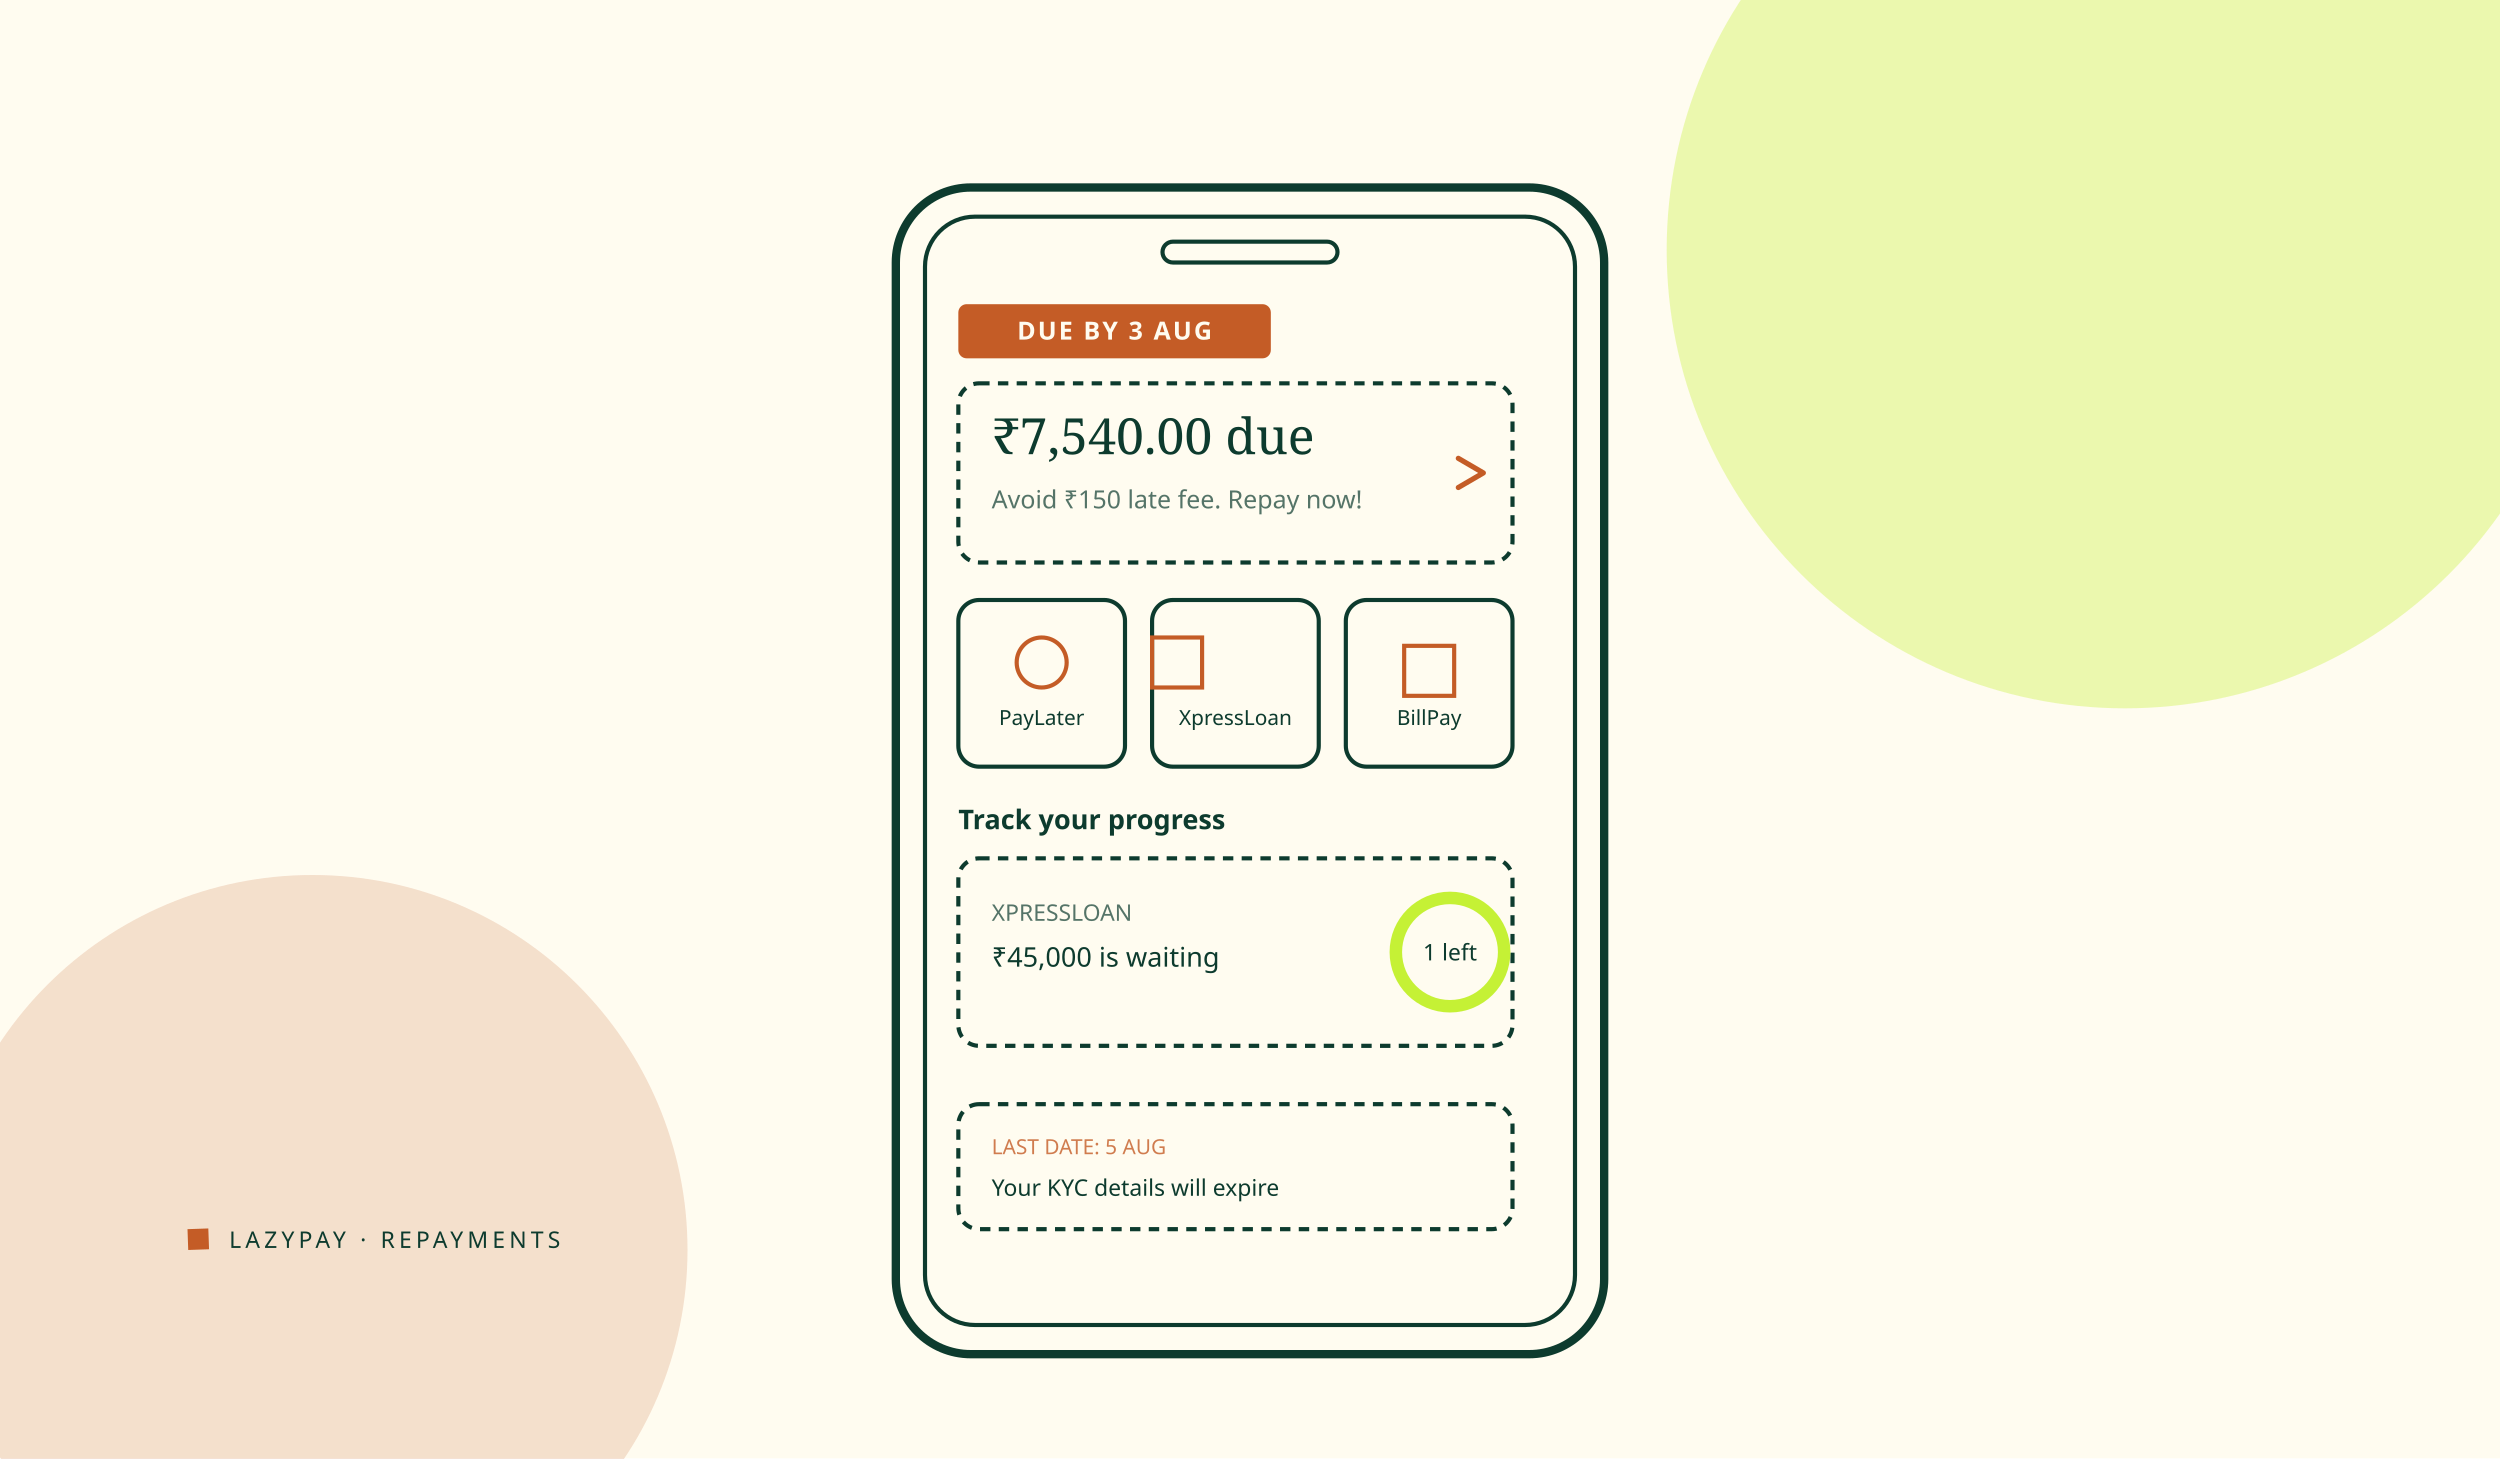
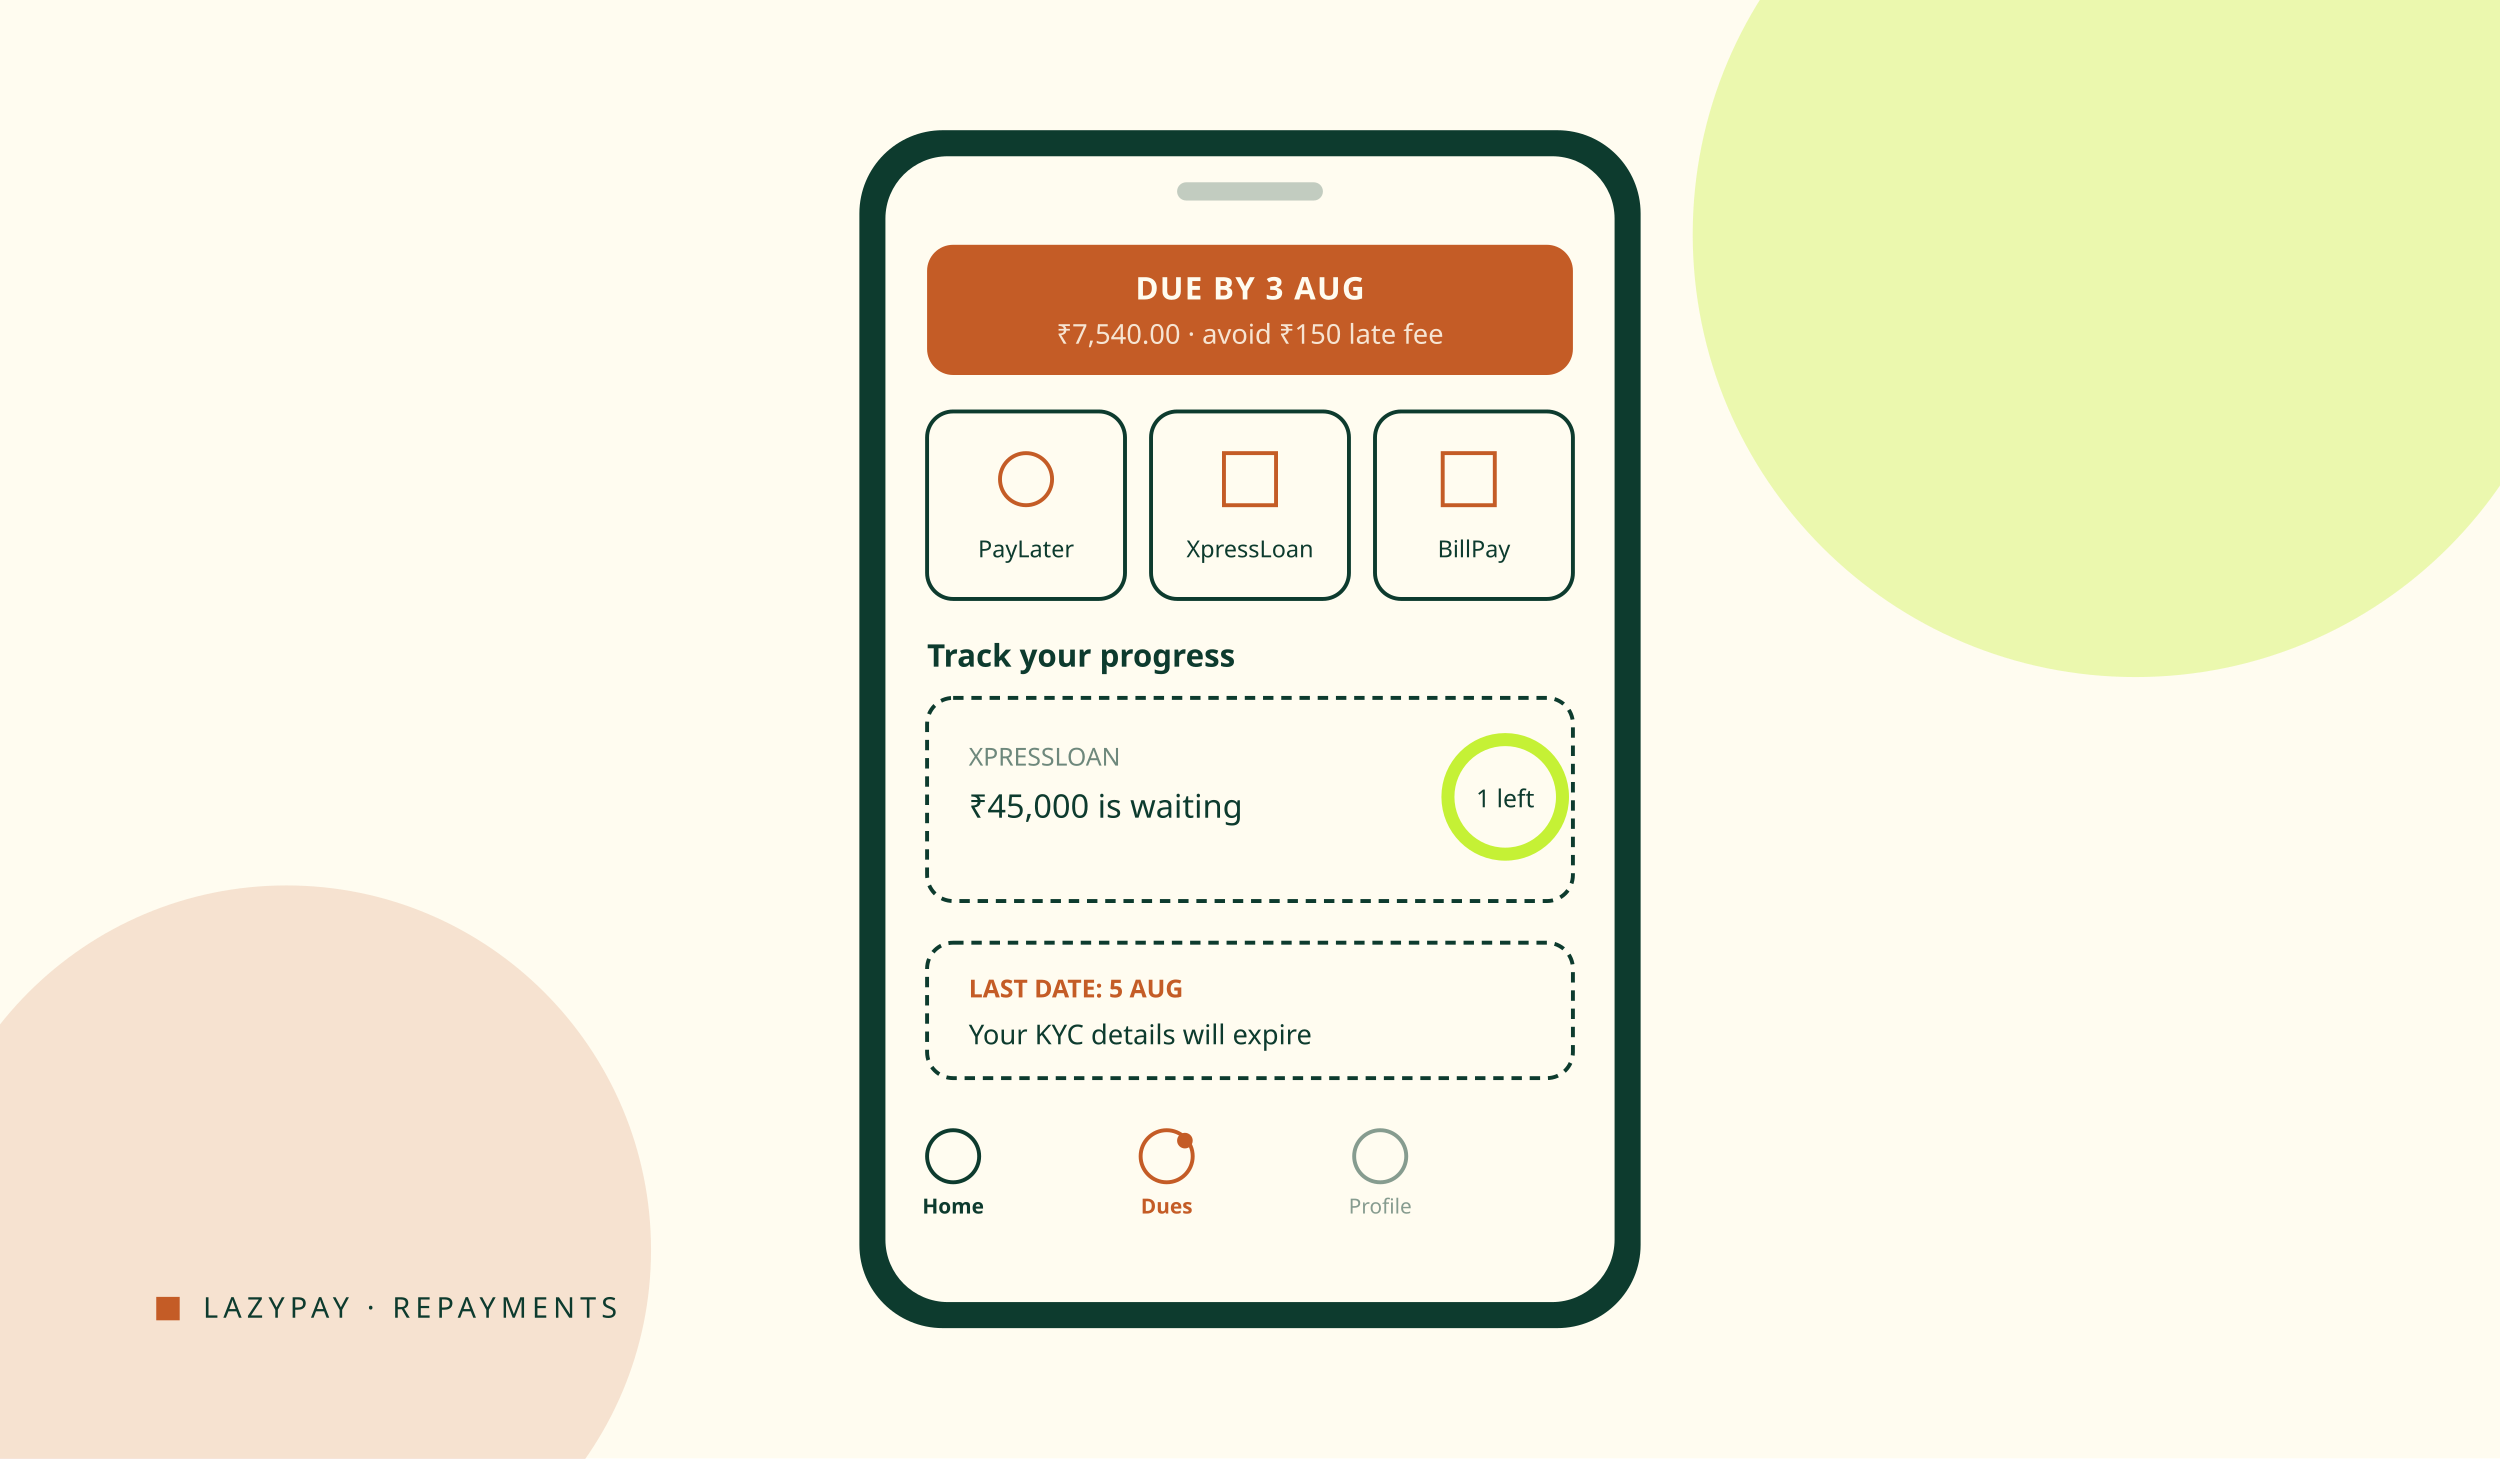
- <svg xmlns="http://www.w3.org/2000/svg" viewBox="0 0 1200 700" width="1200" height="700">
-   <rect width="1200" height="700" fill="#FFFCF0" />
-   <circle cx="1020" cy="120" r="220" fill="#C5F135" opacity="0.35" />
-   <circle cx="150" cy="600" r="180" fill="#C45C26" opacity="0.18" />
-   <g transform="translate(430,90)">
-     <rect x="0" y="0" width="340" height="560" rx="36" fill="none" stroke="#0D3B2E" stroke-width="4" />
-     <rect x="14" y="14" width="312" height="532" rx="24" fill="#FFFCF0" stroke="#0D3B2E" stroke-width="2" />
-     <rect x="128" y="26" width="84" height="10" rx="5" fill="none" stroke="#0D3B2E" stroke-width="2" />
-     <rect x="30" y="56" width="150" height="26" rx="4" fill="#C45C26" />
-     <text x="105" y="73" text-anchor="middle" font-family="'Space Grotesk', sans-serif" font-size="12" font-weight="700" fill="#FFFCF0" letter-spacing="1">DUE BY 3 AUG</text>
-     <rect x="30" y="94" width="266" height="86" rx="10" fill="none" stroke="#0D3B2E" stroke-width="2" stroke-dasharray="5 4" />
-     <text x="46" y="128" font-family="'DM Serif Display', serif" font-size="24" fill="#0D3B2E">₹7,540.00 due</text>
-     <text x="46" y="154" font-family="'Space Grotesk', sans-serif" font-size="12" fill="#0D3B2E" opacity="0.7">Avoid ₹150 late fee. Repay now!</text>
-     <path d="M270 130 L282 137 L270 144" stroke="#C45C26" stroke-width="2.5" fill="none" stroke-linecap="round" stroke-linejoin="round" />
-     <g font-family="'Space Grotesk', sans-serif">
-       <rect x="30" y="198" width="80" height="80" rx="10" fill="none" stroke="#0D3B2E" stroke-width="2" />
-       <circle cx="70" cy="228" r="12" fill="none" stroke="#C45C26" stroke-width="2" />
-       <text x="70" y="258" text-anchor="middle" font-size="10" fill="#0D3B2E">PayLater</text>
-       <rect x="123" y="198" width="80" height="80" rx="10" fill="none" stroke="#0D3B2E" stroke-width="2" />
-       <rect x="106" y="216" width="24" height="24" fill="none" stroke="#C45C26" stroke-width="2" transform="translate(17,0)" />
-       <text x="163" y="258" text-anchor="middle" font-size="10" fill="#0D3B2E">XpressLoan</text>
-       <rect x="216" y="198" width="80" height="80" rx="10" fill="none" stroke="#0D3B2E" stroke-width="2" />
-       <path d="M244 220 h24 v24 h-24 z" fill="none" stroke="#C45C26" stroke-width="2" />
-       <text x="256" y="258" text-anchor="middle" font-size="10" fill="#0D3B2E">BillPay</text>
+ <svg xmlns="http://www.w3.org/2000/svg" viewBox="0 0 960 560" width="960" height="560">
+   <rect width="960" height="560" fill="#FFFCF0" />
+   <circle cx="820" cy="90" r="170" fill="#C5F135" opacity="0.35" />
+   <circle cx="110" cy="480" r="140" fill="#C45C26" opacity="0.16" />
+   <g transform="translate(330,50)">
+     <rect x="0" y="0" width="300" height="460" rx="32" fill="#0D3B2E" />
+     <rect x="10" y="10" width="280" height="440" rx="24" fill="#FFFCF0" />
+     <rect x="122" y="20" width="56" height="7" rx="3.5" fill="#0D3B2E" opacity="0.25" />
+     <rect x="26" y="44" width="248" height="50" rx="10" fill="#C45C26" />
+     <text x="150" y="65" text-anchor="middle" font-family="'Space Grotesk', sans-serif" font-size="12" font-weight="700" fill="#FFFCF0" letter-spacing="0.5">DUE BY 3 AUG</text>
+     <text x="150" y="82" text-anchor="middle" font-family="'Space Grotesk', sans-serif" font-size="10.5" fill="#FFFCF0" opacity="0.85">₹7,540.00 · avoid ₹150 late fee</text>
+     <g font-family="'Space Grotesk', sans-serif" fill="#0D3B2E">
+       <rect x="26" y="108" width="76" height="72" rx="10" fill="none" stroke="#0D3B2E" stroke-width="1.5" />
+       <circle cx="64" cy="134" r="10" fill="none" stroke="#C45C26" stroke-width="1.5" />
+       <text x="64" y="164" text-anchor="middle" font-size="9">PayLater</text>
+       <rect x="112" y="108" width="76" height="72" rx="10" fill="none" stroke="#0D3B2E" stroke-width="1.5" />
+       <rect x="140" y="124" width="20" height="20" fill="none" stroke="#C45C26" stroke-width="1.5" />
+       <text x="150" y="164" text-anchor="middle" font-size="9">XpressLoan</text>
+       <rect x="198" y="108" width="76" height="72" rx="10" fill="none" stroke="#0D3B2E" stroke-width="1.5" />
+       <path d="M224 124 h20 v20 h-20 z" fill="none" stroke="#C45C26" stroke-width="1.5" />
+       <text x="236" y="164" text-anchor="middle" font-size="9">BillPay</text>
    </g>
-     <text x="30" y="308" font-family="'Space Grotesk', sans-serif" font-size="13" font-weight="700" fill="#0D3B2E">Track your progress</text>
-     <rect x="30" y="322" width="266" height="90" rx="10" fill="none" stroke="#0D3B2E" stroke-width="2" stroke-dasharray="5 4" />
-     <circle cx="266" cy="367" r="26" fill="none" stroke="#C5F135" stroke-width="6" />
-     <text x="266" y="371" text-anchor="middle" font-family="'Space Grotesk', sans-serif" font-size="11" fill="#0D3B2E">1 left</text>
-     <text x="46" y="352" font-family="'Space Grotesk', sans-serif" font-size="11" fill="#0D3B2E" opacity="0.7">XPRESSLOAN</text>
-     <text x="46" y="374" font-family="'Space Grotesk', sans-serif" font-size="13" fill="#0D3B2E">₹45,000 is waiting</text>
-     <rect x="30" y="440" width="266" height="60" rx="10" fill="none" stroke="#0D3B2E" stroke-width="2" stroke-dasharray="5 4" />
-     <text x="46" y="464" font-family="'Space Grotesk', sans-serif" font-size="10" fill="#C45C26" opacity="0.8">LAST DATE: 5 AUG</text>
-     <text x="46" y="484" font-family="'Space Grotesk', sans-serif" font-size="11" fill="#0D3B2E">Your KYC details will expire</text>
+     <text x="26" y="206" font-family="'Space Grotesk', sans-serif" font-size="12" font-weight="700" fill="#0D3B2E">Track your progress</text>
+     <rect x="26" y="218" width="248" height="78" rx="10" fill="none" stroke="#0D3B2E" stroke-width="1.5" stroke-dasharray="4 3" />
+     <text x="42" y="244" font-family="'Space Grotesk', sans-serif" font-size="9.5" fill="#0D3B2E" opacity="0.6">XPRESSLOAN</text>
+     <text x="42" y="264" font-family="'Space Grotesk', sans-serif" font-size="12.5" fill="#0D3B2E">₹45,000 is waiting</text>
+     <circle cx="248" cy="256" r="22" fill="none" stroke="#C5F135" stroke-width="5" />
+     <text x="248" y="260" text-anchor="middle" font-family="'Space Grotesk', sans-serif" font-size="9.5" fill="#0D3B2E">1 left</text>
+     <rect x="26" y="312" width="248" height="52" rx="10" fill="none" stroke="#0D3B2E" stroke-width="1.5" stroke-dasharray="4 3" />
+     <text x="42" y="333" font-family="'Space Grotesk', sans-serif" font-size="9.5" fill="#C45C26" font-weight="700">LAST DATE: 5 AUG</text>
+     <text x="42" y="351" font-family="'Space Grotesk', sans-serif" font-size="10.5" fill="#0D3B2E">Your KYC details will expire</text>
+     <g transform="translate(26,384)" font-family="'Space Grotesk', sans-serif" fill="#0D3B2E">
+       <circle cx="10" cy="10" r="10" fill="none" stroke="#0D3B2E" stroke-width="1.5" />
+       <text x="10" y="32" text-anchor="middle" font-size="8" font-weight="700">Home</text>
+       <circle cx="92" cy="10" r="10" fill="none" stroke="#C45C26" stroke-width="1.5" />
+       <circle cx="99" cy="4" r="3" fill="#C45C26" />
+       <text x="92" y="32" text-anchor="middle" font-size="8" font-weight="700" fill="#C45C26">Dues</text>
+       <circle cx="174" cy="10" r="10" fill="none" stroke="#0D3B2E" stroke-width="1.5" opacity="0.5" />
+       <text x="174" y="32" text-anchor="middle" font-size="8" opacity="0.5">Profile</text>
+     </g>
  </g>
-   <g transform="translate(90,590)" font-family="'Space Grotesk', sans-serif">
-     <rect x="0" y="0" width="10" height="10" fill="#C45C26" transform="rotate(-2)" />
-     <text x="20" y="9" font-size="11" fill="#0D3B2E" letter-spacing="2">LAZYPAY · REPAYMENTS</text>
+   <g transform="translate(60,506)" font-family="'Space Grotesk', sans-serif">
+     <rect x="0" y="-8" width="9" height="9" fill="#C45C26" />
+     <text x="18" y="0" font-size="11" fill="#0D3B2E" letter-spacing="2">LAZYPAY · REPAYMENTS</text>
  </g>
</svg>
